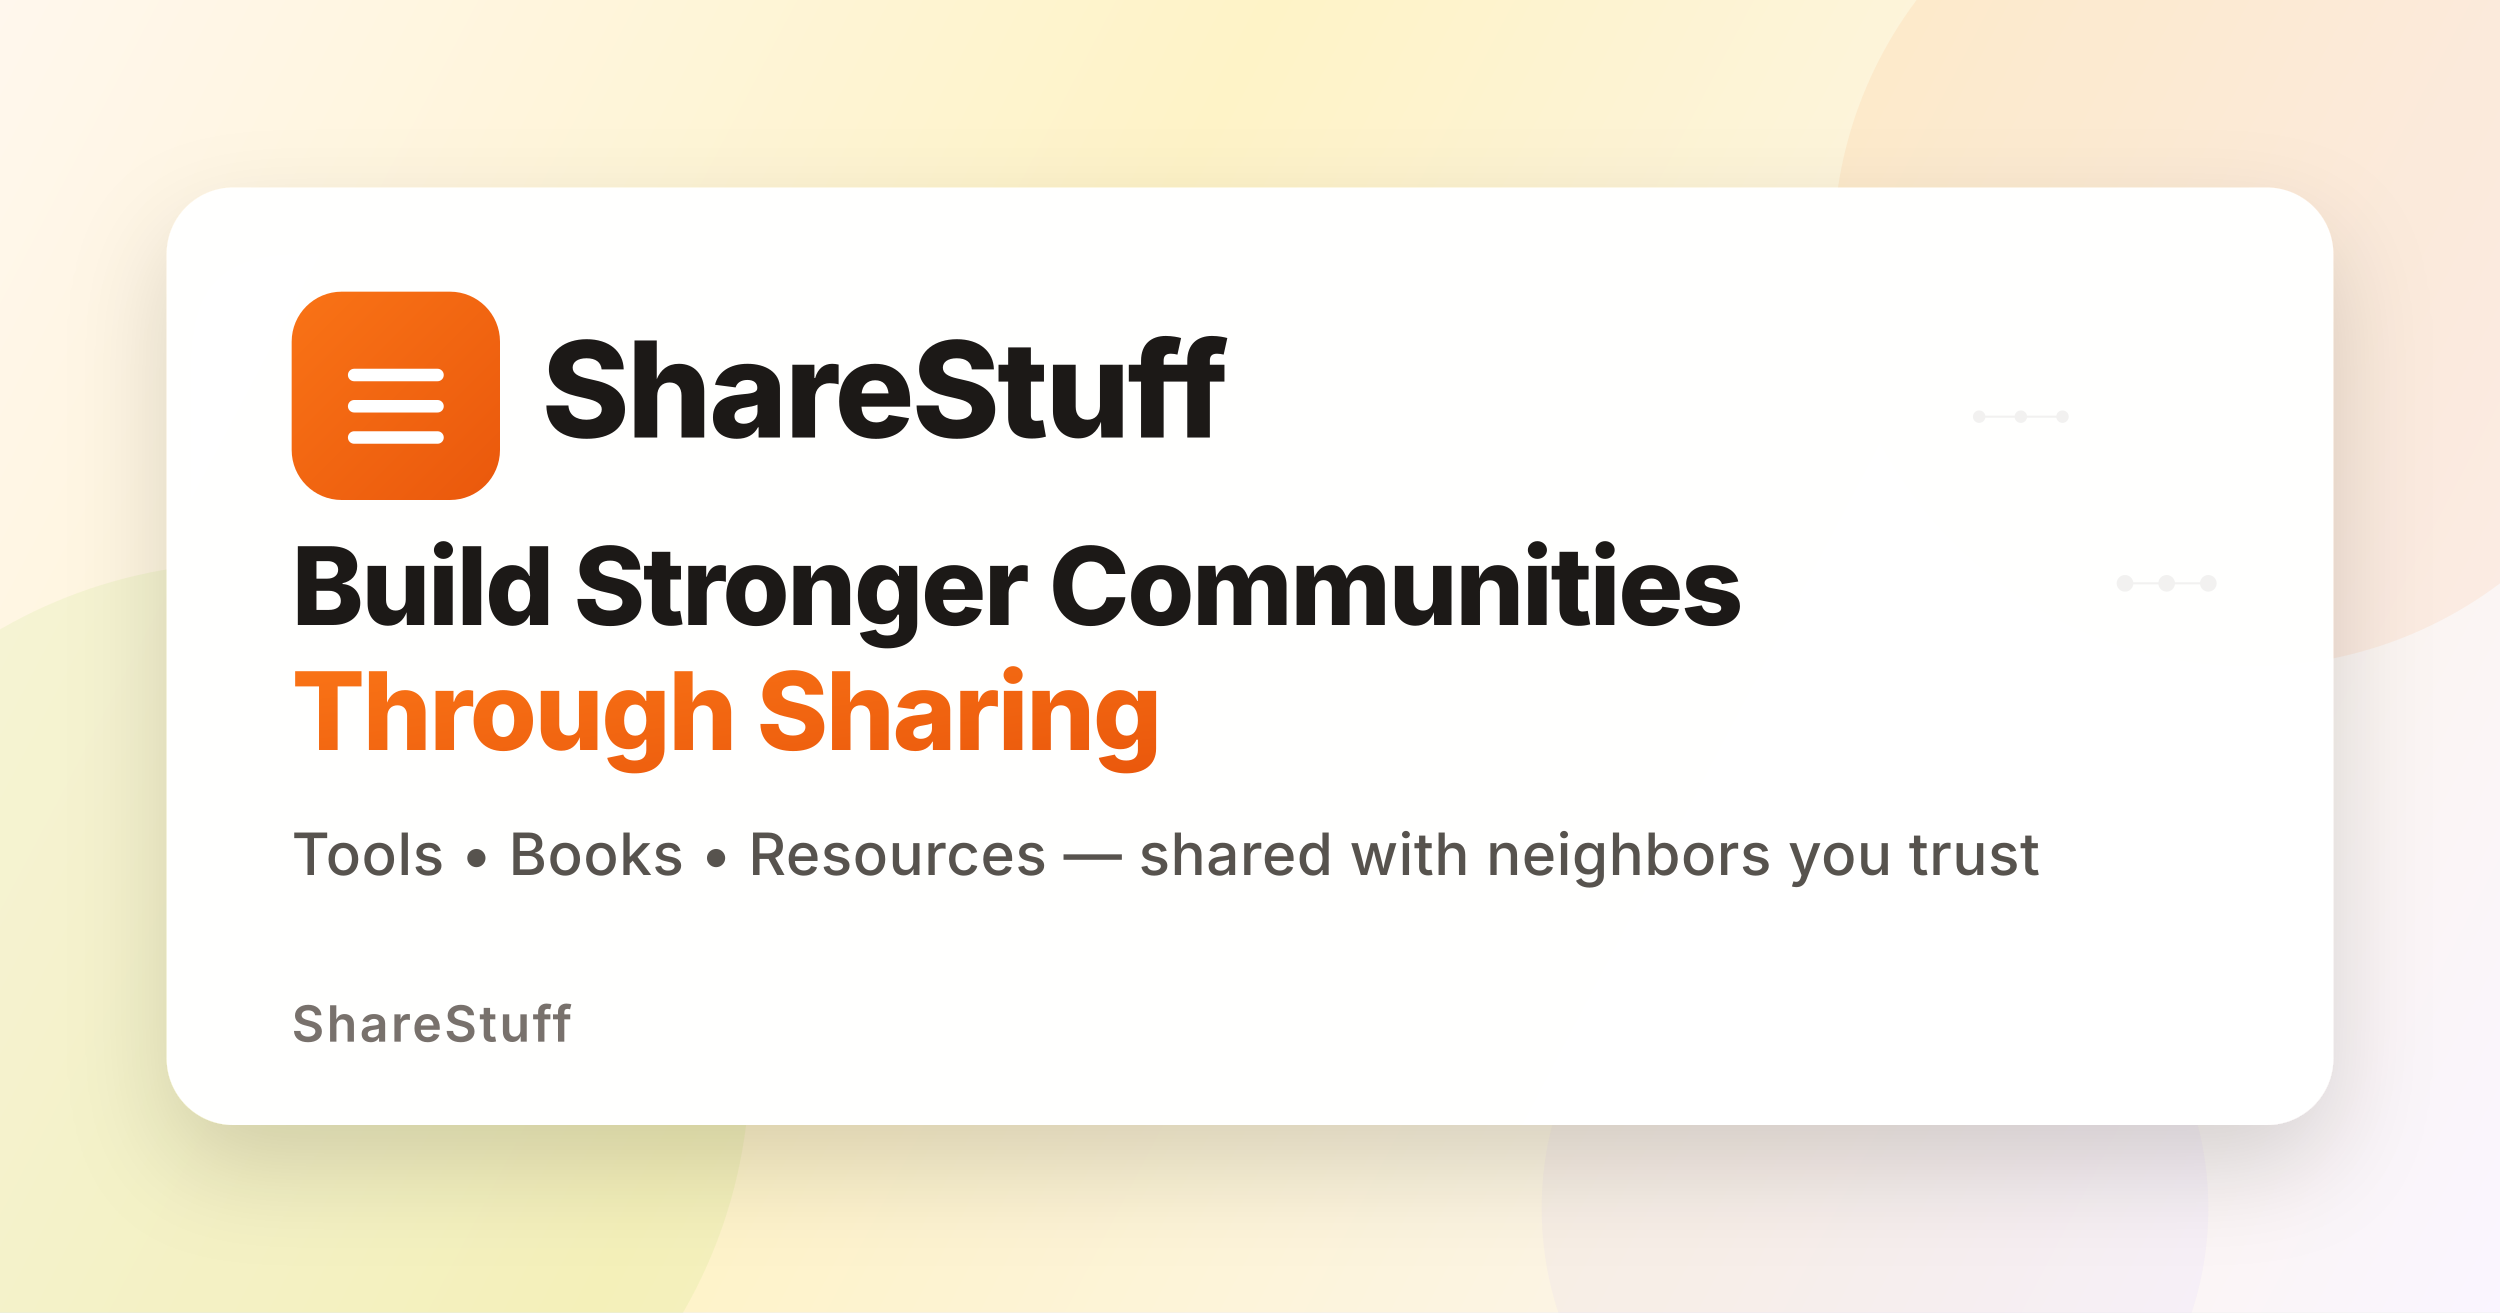
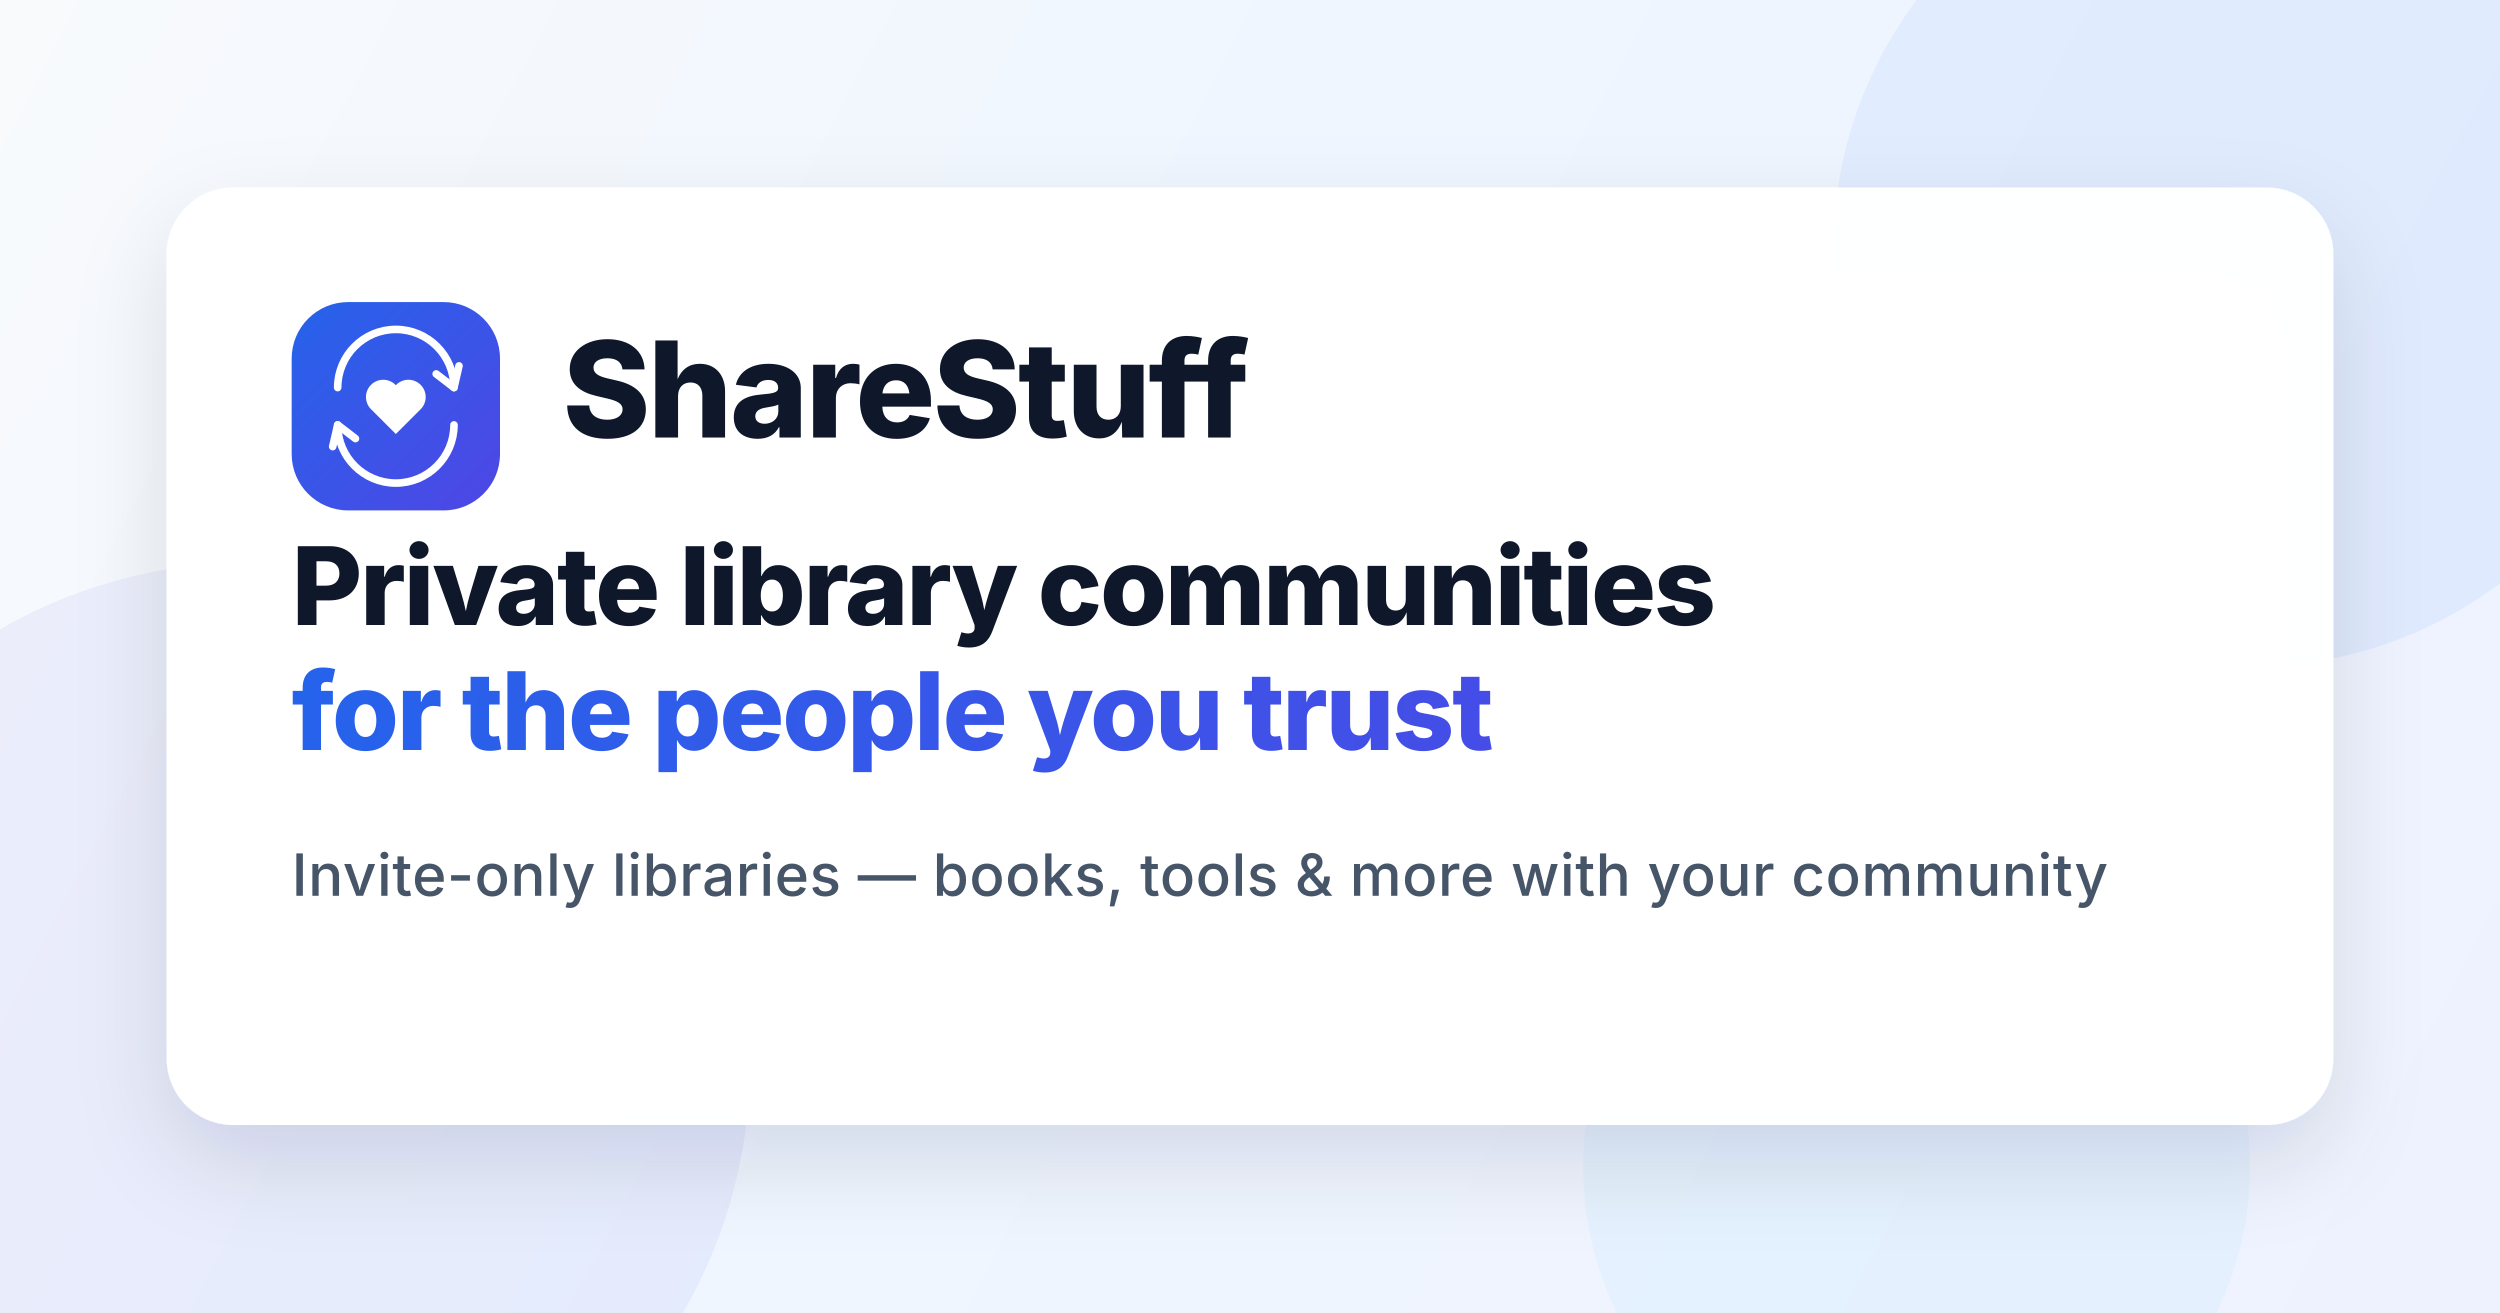
<svg xmlns="http://www.w3.org/2000/svg" width="1200" height="630" viewBox="0 0 1200 630" fill="none">
  <defs>
    <linearGradient id="bg" x1="0" y1="0" x2="1200" y2="630" gradientUnits="userSpaceOnUse">
-       <stop offset="0" stop-color="#fff7ed" />
-       <stop offset="0.4" stop-color="#fef3c7" />
-       <stop offset="1" stop-color="#faf5ff" />
+       <stop offset="0" stop-color="#f8fafc" />
+       <stop offset="0.45" stop-color="#eff6ff" />
+       <stop offset="1" stop-color="#eef2ff" />
    </linearGradient>
-     <linearGradient id="brand" x1="0" y1="0" x2="1" y2="1">
-       <stop offset="0" stop-color="#f97316" />
-       <stop offset="1" stop-color="#ea580c" />
+     <linearGradient id="brand" x1="0" y1="0" x2="48" y2="48" gradientUnits="userSpaceOnUse">
+       <stop offset="0" stop-color="#2563eb" />
+       <stop offset="1" stop-color="#4f46e5" />
    </linearGradient>
-     <linearGradient id="accent" x1="0" y1="0" x2="1" y2="1">
-       <stop offset="0" stop-color="#84cc16" />
-       <stop offset="1" stop-color="#65a30d" />
+     <linearGradient id="headline" x1="140" y1="300" x2="900" y2="360" gradientUnits="userSpaceOnUse">
+       <stop offset="0" stop-color="#2563eb" />
+       <stop offset="1" stop-color="#4f46e5" />
    </linearGradient>
    <filter id="shadow" x="-20%" y="-20%" width="140%" height="140%">
-       <feDropShadow dx="0" dy="20" stdDeviation="24" flood-color="#1c1917" flood-opacity="0.15" />
-     </filter>
-     <filter id="glow">
-       <feGaussianBlur stdDeviation="4" result="coloredBlur" />
-       <feMerge>
-         <feMergeNode in="coloredBlur" />
-         <feMergeNode in="SourceGraphic" />
-       </feMerge>
+       <feDropShadow dx="0" dy="18" stdDeviation="22" flood-color="#0f172a" flood-opacity="0.12" />
    </filter>
  </defs>
  <rect width="1200" height="630" fill="url(#bg)" />
-   <circle cx="1080" cy="120" r="200" fill="#f97316" opacity="0.08" />
-   <circle cx="120" cy="510" r="240" fill="#84cc16" opacity="0.08" />
-   <circle cx="900" cy="580" r="160" fill="#a78bfa" opacity="0.06" />
+   <circle cx="1080" cy="120" r="200" fill="#2563eb" opacity="0.07" />
+   <circle cx="120" cy="510" r="240" fill="#4f46e5" opacity="0.07" />
+   <circle cx="920" cy="560" r="160" fill="#0ea5e9" opacity="0.05" />
  <g filter="url(#shadow)">
    <rect x="80" y="90" width="1040" height="450" rx="32" fill="white" opacity="0.98" />
  </g>
-   <g transform="translate(140 140)">
-     <rect x="0" y="0" width="100" height="100" rx="24" fill="url(#brand)" />
-     <g transform="translate(25 30)">
-       <path d="M5 10H45" stroke="white" stroke-width="6" stroke-linecap="round" stroke-linejoin="round" />
-       <path d="M5 25H45" stroke="white" stroke-width="6" stroke-linecap="round" stroke-linejoin="round" />
-       <path d="M5 40H45" stroke="white" stroke-width="6" stroke-linecap="round" stroke-linejoin="round" />
+   <g transform="translate(140 145) scale(2.083333)">
+     <rect width="48" height="48" rx="13" fill="url(#brand)" />
+     <path d="M24 30.4 18.2 24.6A3.95 3.95 0 0 1 24 19.15a3.95 3.95 0 0 1 5.8 5.45Z" fill="#ffffff" />
+     <g stroke="#ffffff" stroke-width="1.75" stroke-linecap="round" stroke-linejoin="round" fill="none">
+       <path d="M10.6 19.7A12.6 12.6 0 0 1 37.4 19.7" />
+       <path d="M38.55 14.7 37.4 19.7 33.3 16.55" />
+       <path d="M37.4 28.3A12.6 12.6 0 0 1 10.6 28.3" />
+       <path d="M9.45 33.3 10.6 28.3 14.7 31.45" />
    </g>
  </g>
-   <text x="260" y="210" font-family="system-ui, -apple-system, sans-serif" font-size="64" font-weight="800" fill="#1c1917" letter-spacing="-0.02em">
+   <text x="270" y="210" font-family="ui-sans-serif, system-ui, -apple-system, Segoe UI, sans-serif" font-size="64" font-weight="800" fill="#0f172a" letter-spacing="-0.02em">
    ShareStuff
  </text>
-   <text x="140" y="300" font-family="system-ui, -apple-system, sans-serif" font-size="52" font-weight="800" fill="#1c1917" letter-spacing="-0.02em">
-     Build Stronger Communities
+   <text x="140" y="300" font-family="ui-sans-serif, system-ui, -apple-system, Segoe UI, sans-serif" font-size="52" font-weight="800" fill="#0f172a" letter-spacing="-0.02em">
+     Private library communities
  </text>
-   <text x="140" y="360" font-family="system-ui, -apple-system, sans-serif" font-size="52" font-weight="800" fill="url(#brand)" letter-spacing="-0.02em">
-     Through Sharing
+   <text x="140" y="360" font-family="ui-sans-serif, system-ui, -apple-system, Segoe UI, sans-serif" font-size="52" font-weight="800" fill="url(#headline)" letter-spacing="-0.02em">
+     for the people you trust
  </text>
-   <text x="140" y="420" font-family="system-ui, -apple-system, sans-serif" font-size="28" font-weight="500" fill="#57534e" letter-spacing="0.01em">
-     Tools • Books • Resources — shared with neighbors you trust
-   </text>
-   <g opacity="0.06" fill="#1c1917">
-     <circle cx="950" cy="200" r="3" />
-     <circle cx="970" cy="200" r="3" />
-     <circle cx="990" cy="200" r="3" />
-     <line x1="950" y1="200" x2="990" y2="200" stroke="#1c1917" stroke-width="1" />
-     <circle cx="1020" cy="280" r="4" />
-     <circle cx="1040" cy="280" r="4" />
-     <circle cx="1060" cy="280" r="4" />
-     <line x1="1020" y1="280" x2="1060" y2="280" stroke="#1c1917" stroke-width="1" />
-   </g>
-   <text x="140" y="500" font-family="system-ui, -apple-system, sans-serif" font-size="24" font-weight="600" fill="#78716c" letter-spacing="0.05em">
-     ShareStuff
+   <text x="140" y="430" font-family="ui-sans-serif, system-ui, -apple-system, Segoe UI, sans-serif" font-size="28" font-weight="500" fill="#475569" letter-spacing="0.01em">
+     Invite-only libraries — books, tools &amp; more with your community
  </text>
</svg>
